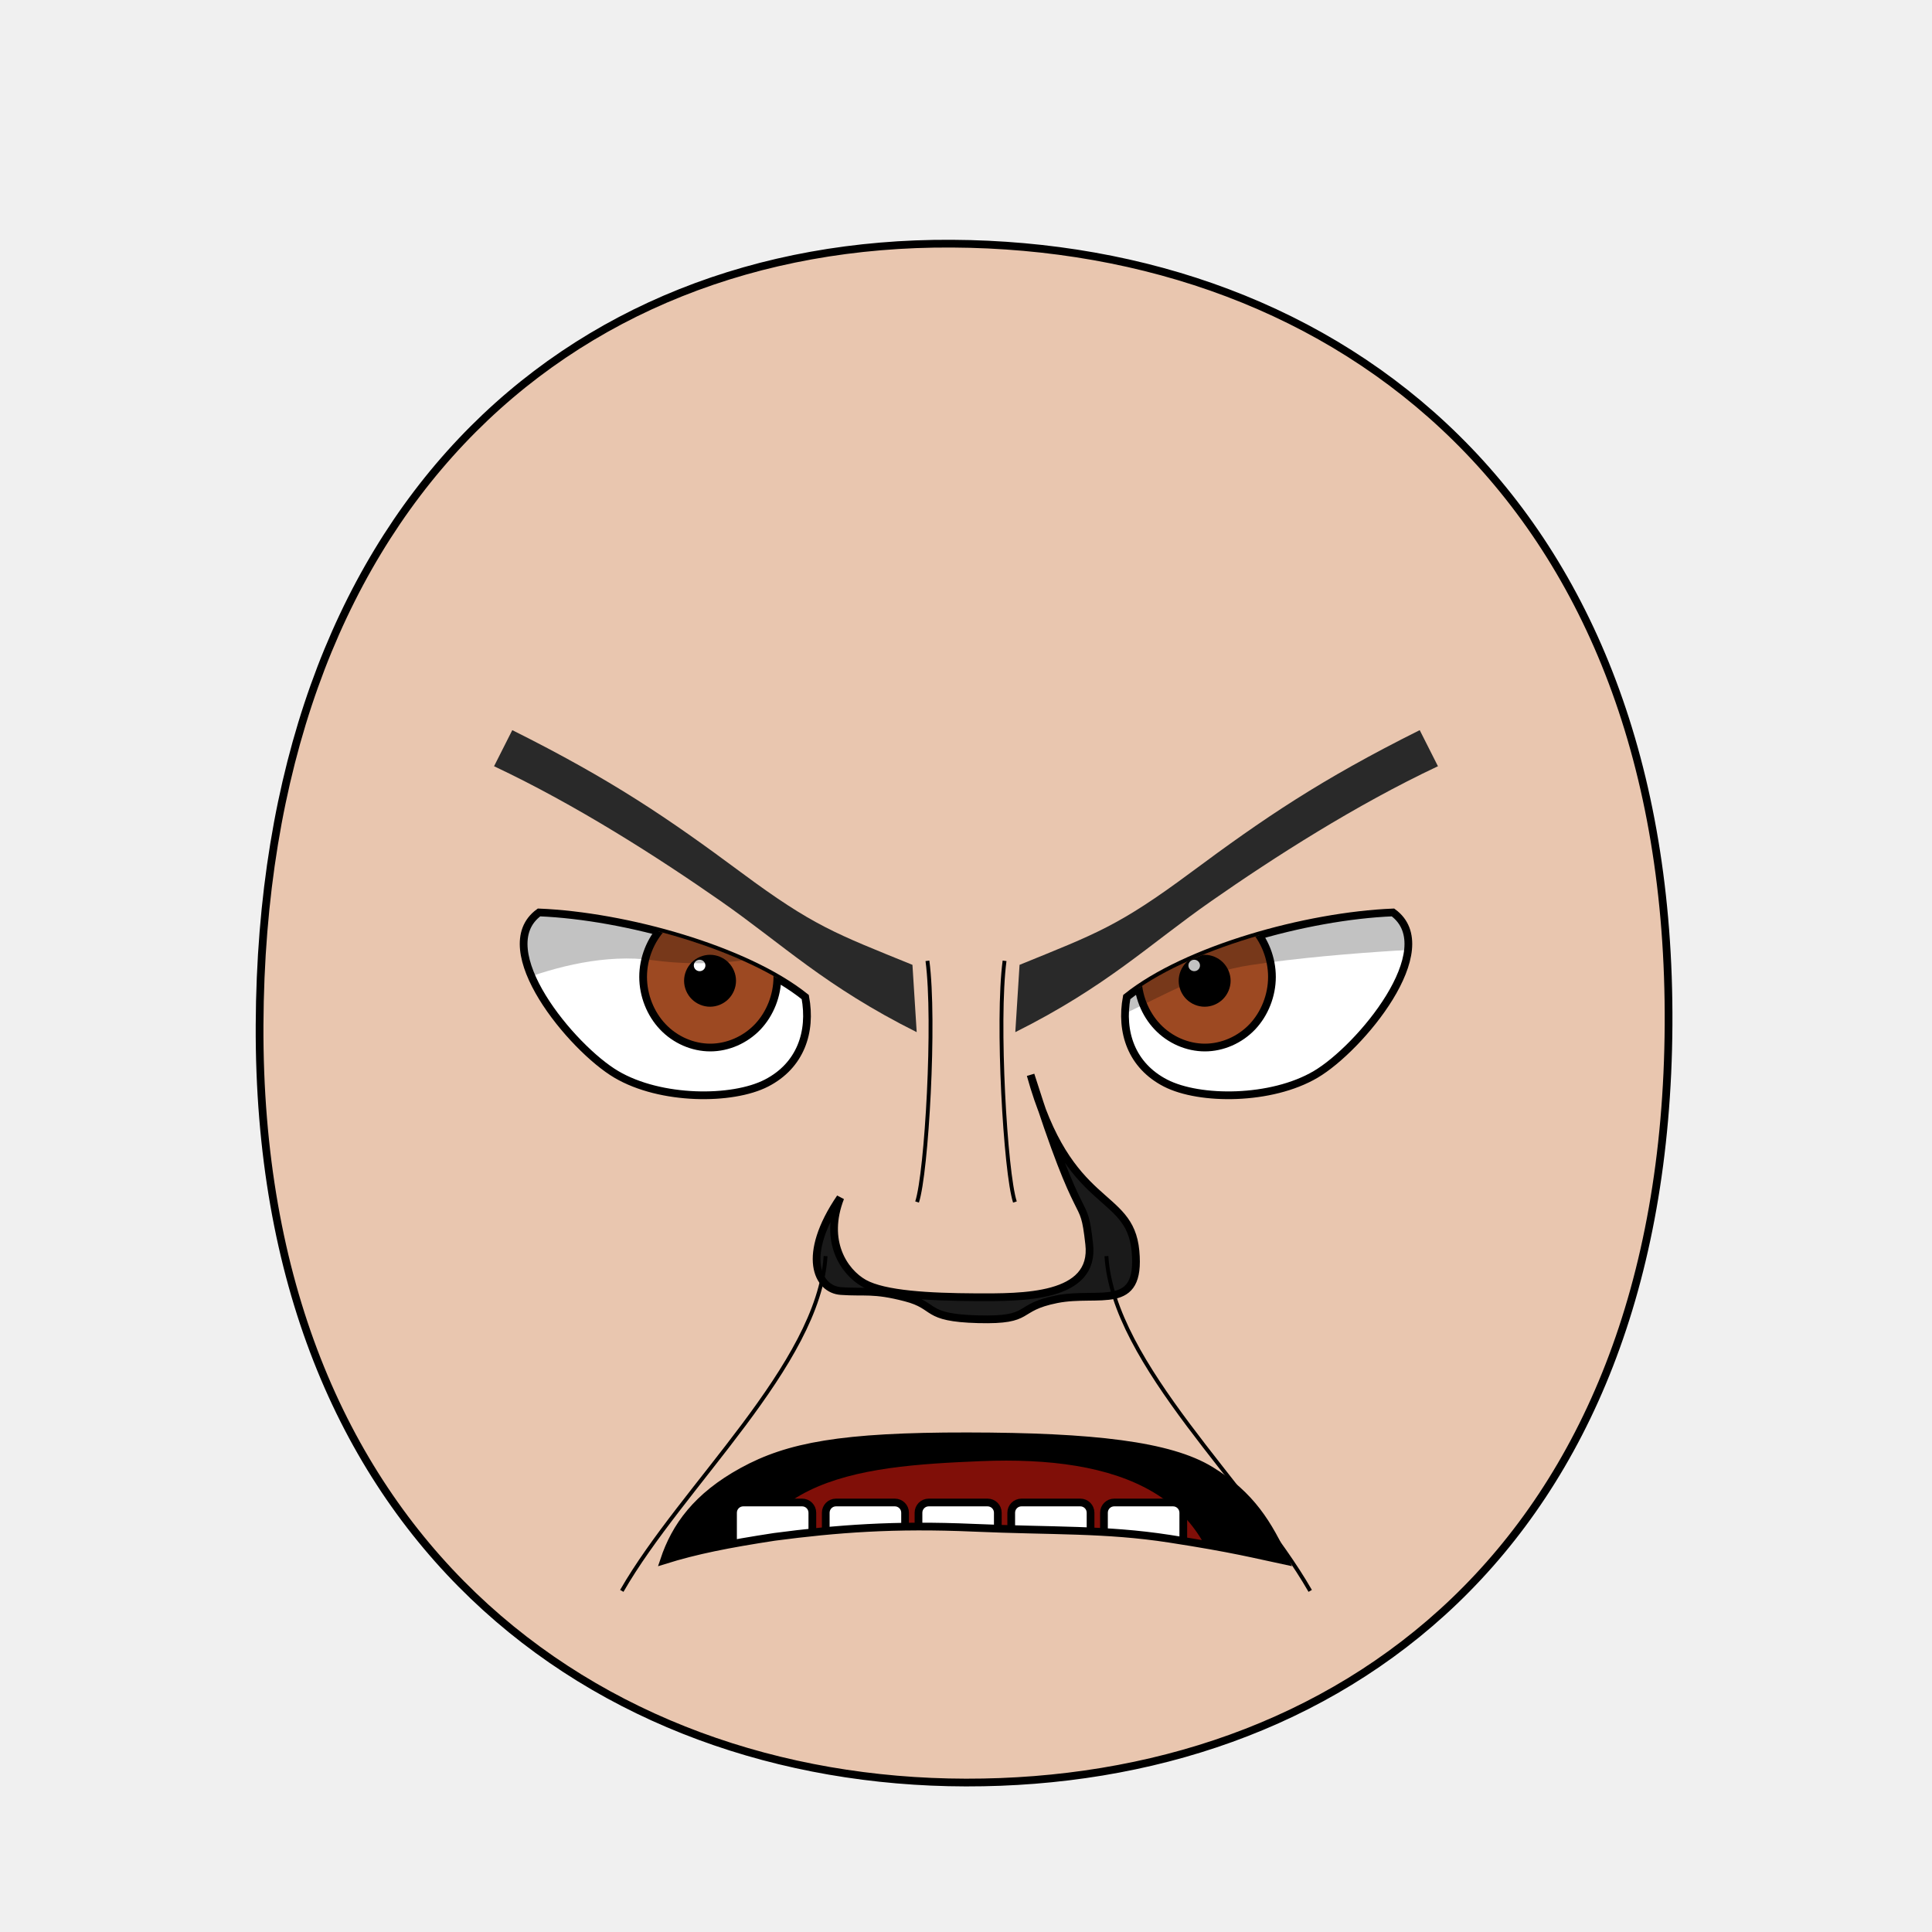
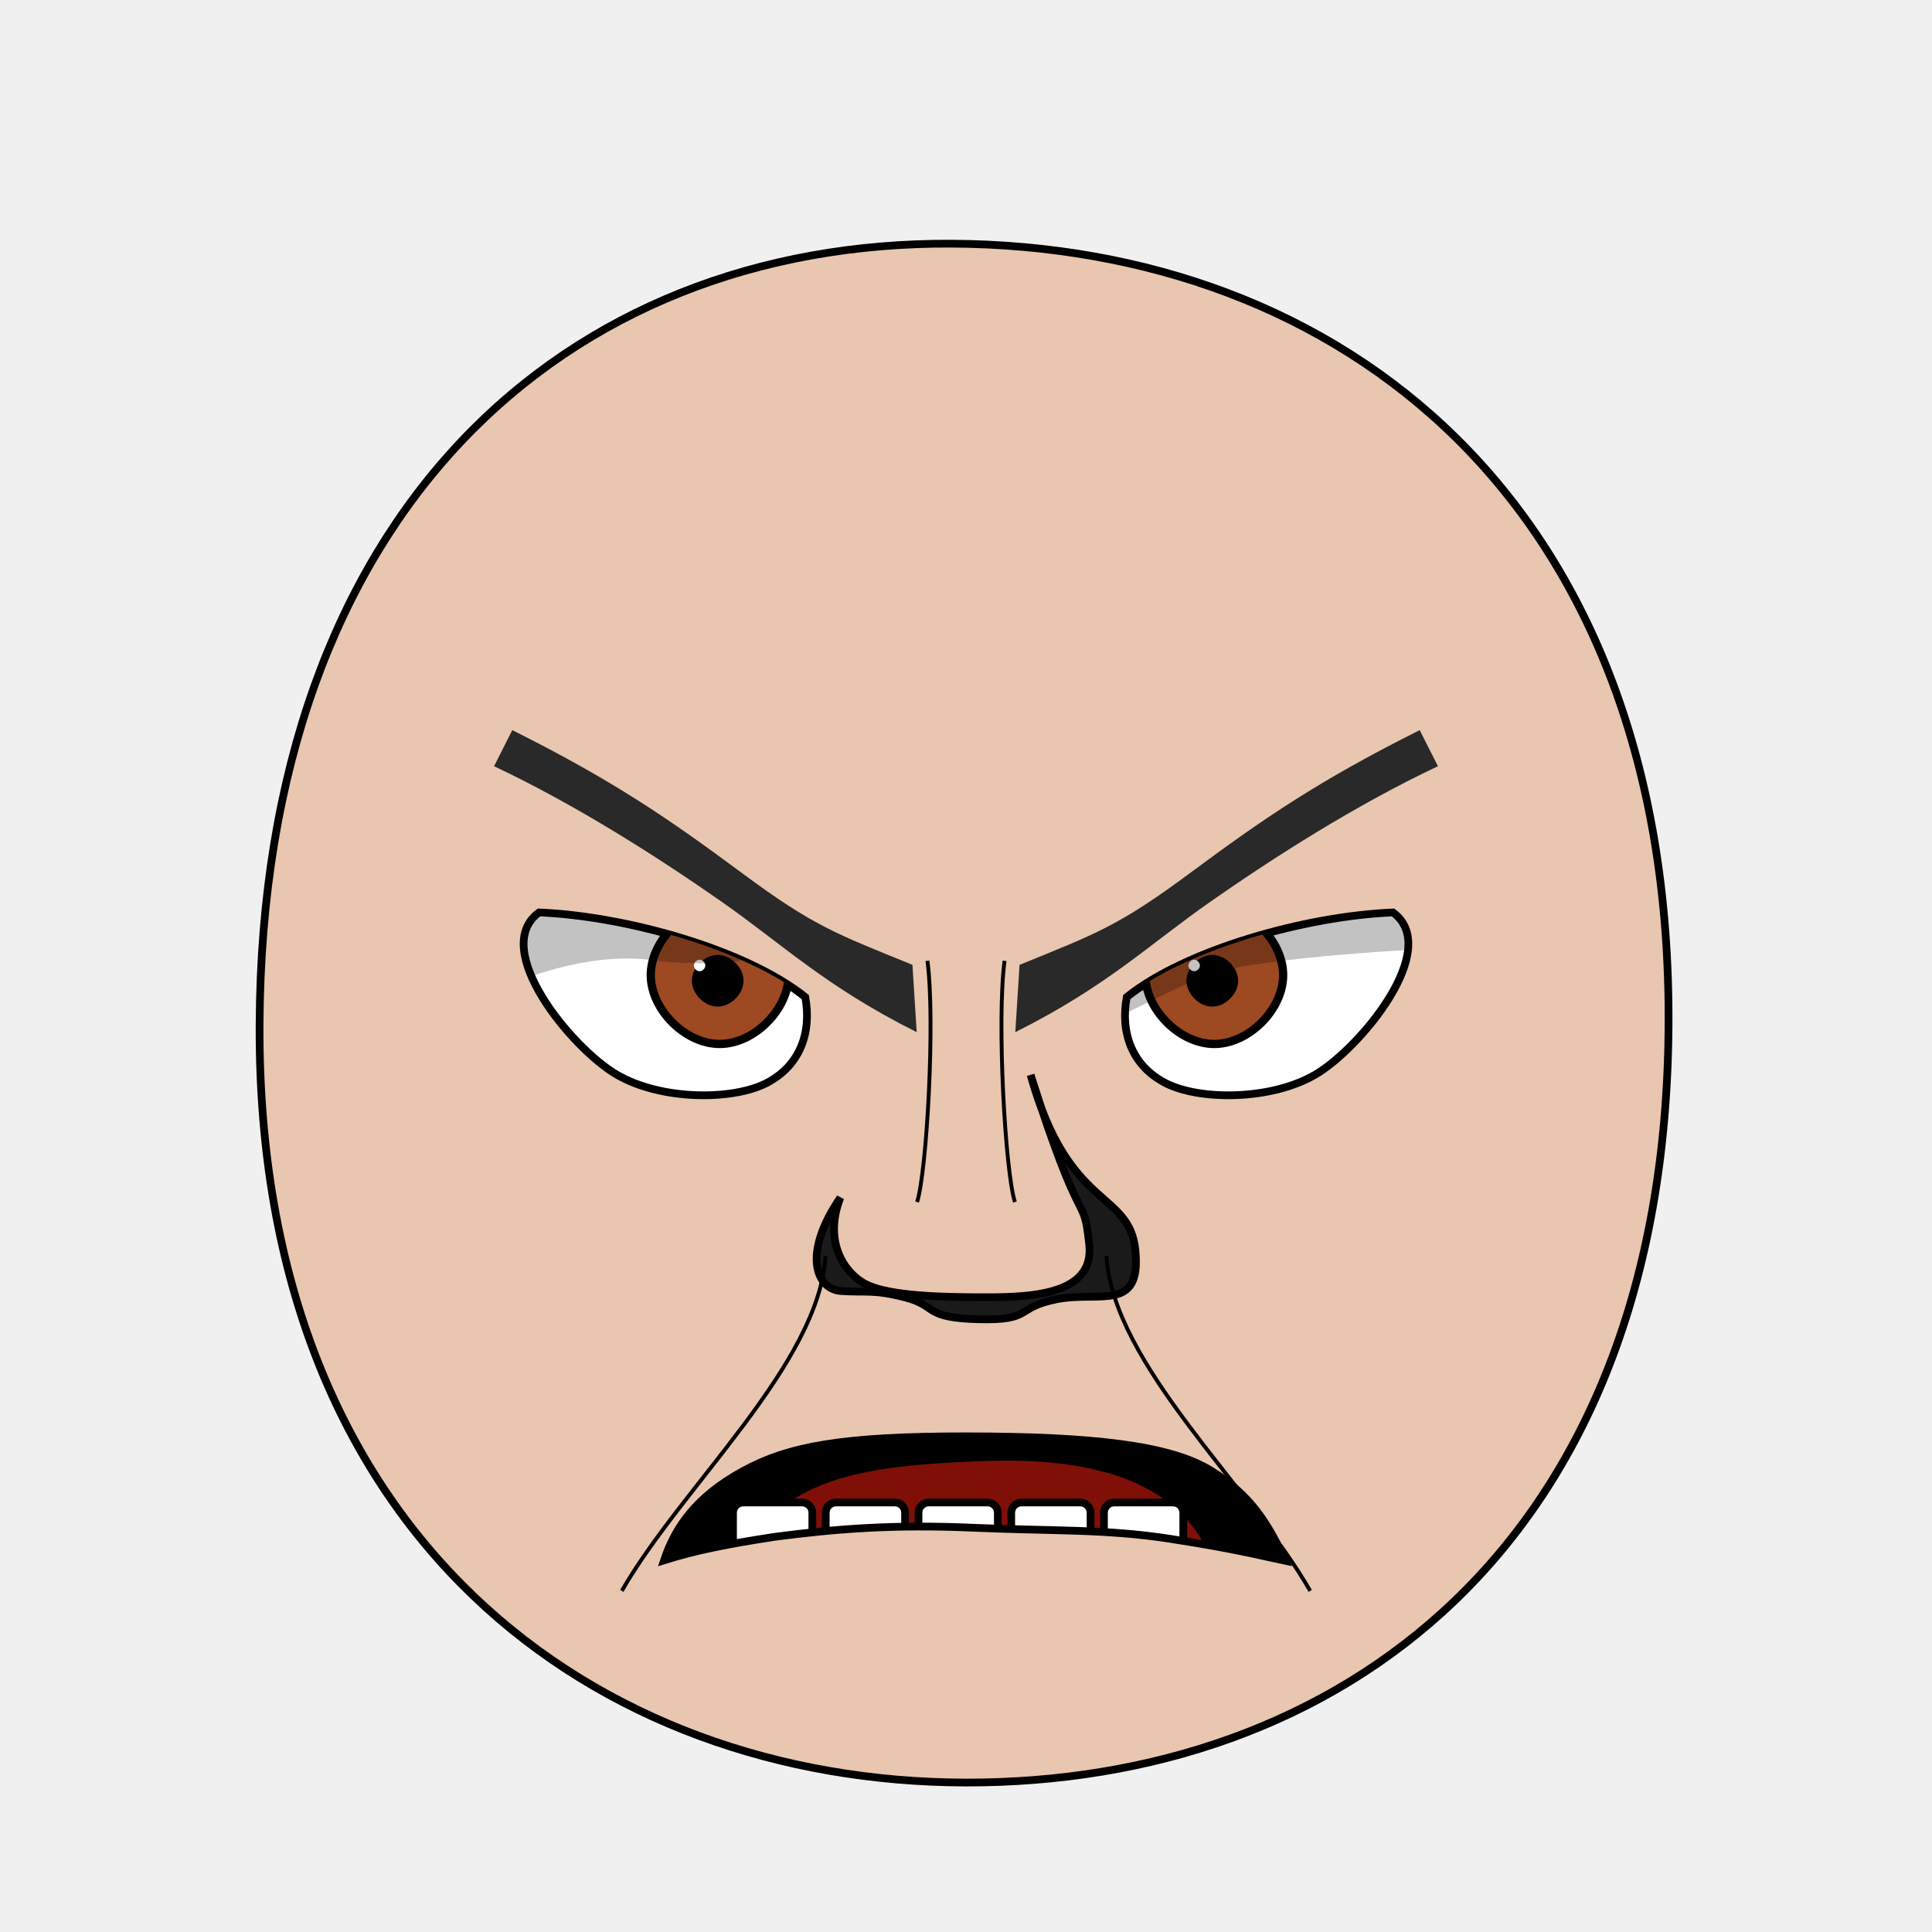
<svg xmlns="http://www.w3.org/2000/svg" xmlns:xlink="http://www.w3.org/1999/xlink" version="1.1" width="100%" height="100%" id="emoticon-front-view" viewBox="0 0 250 250">
  <defs id="defs">
    <clipPath id="clipPath-left-eye">
      <use transform="matrix(1,0,0,1,0,0)" id="use-left-eye-outline-1" y="0" height="1" xlink:href="#left-eye-outline" width="1" x="0">
</use>
    </clipPath>
    <clipPath id="clipPath-right-eye">
-       <use transform="matrix(-1,0,0,1,250,0)" x="0" width="250" xlink:href="#left-eye-outline" height="250" y="0" id="use-left-eye-outline-2">
+       <use transform="matrix(-1,0,0,1,250,0)" morph="fixed" x="0" width="250" xlink:href="#left-eye-outline" height="250" y="0" id="use-left-eye-outline-2">
</use>
    </clipPath>
    <clipPath clipPathUnits="userSpaceOnUse" id="clipPath-mouth">
      <use transform="matrix(1,0,0,1,0,0)" width="250" id="use-mouth-outline" xlink:href="#mouth-outline" x="0" y="0" height="250">
</use>
    </clipPath>
  </defs>
  <g id="head">
    <path style="fill:#e9c6af;stroke:#000000;stroke-width:1;stroke-opacity:1" d="M 124.98,230.66 C 172.77,230.75 215.51,200.57 215.91,132.64 216.3,64.72 173.26,31.81 123.18,31.53 73.1,31.24 33.88,66.28 33.59,132.64 33.3,199.01 77.19,230.57 124.98,230.66 Z" id="head-outline">
</path>
  </g>
  <g id="left-eye">
    <path style="fill:#ffffff;stroke:#000000;stroke-width:1;stroke-miterlimit:4;stroke-opacity:1;stroke-dasharray:none" d="M 104.2,129.02 C 105.04,133.54 103.59,137.88 99.18,140.15 94.77,142.42 85.5,142.41 79.76,139.03 74.02,135.66 63.32,122.78 69.75,118.07 80.94,118.53 96.51,122.86 104.2,129.02 Z" id="left-eye-outline">
</path>
    <g id="left-eyeball" clip-path="url(#clipPath-left-eye)">
      <g id="left-lens">
-         <path style="fill:#9d4922;fill-opacity:1;stroke:#000000;stroke-width:1;stroke-miterlimit:4;stroke-opacity:1;stroke-dasharray:none" d="m 100.59,126.41 c 0,2.39 -0.94,4.77 -2.54,6.46 -1.61,1.69 -3.87,2.68 -6.14,2.68 -2.27,0 -4.53,-0.98 -6.14,-2.68 -1.61,-1.69 -2.55,-4.07 -2.55,-6.46 0,-2.39 0.94,-4.77 2.55,-6.47 1.61,-1.69 3.87,-2.68 6.14,-2.68 2.28,0 4.53,0.99 6.14,2.68 1.61,1.69 2.54,4.07 2.54,6.47 z" id="iris">
+         <path d="M 1,0.5 C 1,0.75 0.75,1 0.5,1 0.25,1 0,0.75 0,0.5 0,0.25 0.25,0 0.5,0 0.75,0 1,0.25 1,0.5 z" transform="matrix(17.83,0,0,17.83,84.21,117.26)" style="fill:#9d4922;fill-opacity:1;stroke:#000000;stroke-width:0.06;stroke-miterlimit:4;stroke-opacity:1;stroke-dasharray:none" morph="relative" id="iris">
</path>
-         <path style="fill:#000000;fill-opacity:1;stroke:#000000;stroke-width:1;stroke-miterlimit:4;stroke-opacity:1;stroke-dasharray:none" d="m 94.74,126.91 c 0,0.75 -0.31,1.49 -0.84,2.02 -0.53,0.53 -1.27,0.84 -2.02,0.84 -0.75,0 -1.49,-0.31 -2.02,-0.84 -0.53,-0.53 -0.84,-1.27 -0.84,-2.02 0,-0.75 0.31,-1.49 0.84,-2.02 0.53,-0.53 1.27,-0.84 2.02,-0.84 0.75,0 1.49,0.31 2.02,0.84 0.53,0.53 0.84,1.27 0.84,2.02 z" id="pupil">
+         <path d="M 1,0.5 C 1,0.75 0.75,1 0.5,1 0.25,1 0,0.75 0,0.5 0,0.25 0.25,0 0.5,0 0.75,0 1,0.25 1,0.5 z" transform="matrix(5.72,0,0,5.72,90.01,124.05)" style="fill:#000000;fill-opacity:1;stroke:#000000;stroke-width:0.17;stroke-miterlimit:4;stroke-opacity:1;stroke-dasharray:none" morph="relative" id="pupil">
</path>
-         <path style="fill:#ffffff;fill-opacity:1;stroke:none" d="m 91.28,124.93 c 0,0.41 -0.33,0.74 -0.75,0.74 -0.41,0 -0.75,-0.33 -0.75,-0.74 0,-0.41 0.34,-0.74 0.75,-0.74 0.41,0 0.75,0.33 0.75,0.74 z" id="glare">
+         <path d="M 1,0.5 C 1,0.75 0.75,1 0.5,1 0.25,1 0,0.75 0,0.5 0,0.25 0.25,0 0.5,0 0.75,0 1,0.25 1,0.5 z" transform="matrix(1.49,0,0,1.49,89.78,124.19)" style="fill:#ffffff;fill-opacity:1;stroke:none" morph="transform-only" id="glare">
</path>
      </g>
-       <path style="opacity:0.24;fill:#000000;stroke:#000000;stroke-width:0px;stroke-linecap:butt;stroke-linejoin:miter;stroke-opacity:1" d="m 58.84,130.85 -0.85,-23.12 50.64,0.75 0.31,12.34 c 0,0 -10.91,5.28 -24.46,3.43 -12.2,-1.66 -25.63,6.6 -25.63,6.6 z" id="left-lid-shadow">
+       <path style="opacity:0.24;fill:#000000;stroke:#000000;stroke-width:0px;stroke-linecap:butt;stroke-linejoin:miter;stroke-opacity:1" d="M 58.84,130.85 57.99,107.73 108.63,108.48 108.94,120.82 C 108.94,120.82 98.03,126.1 84.48,124.25 72.28,122.59 58.85,130.85 58.85,130.85 Z" id="left-lid-shadow">
</path>
    </g>
  </g>
  <g id="right-eye">
-     <use transform="matrix(-1,0,0,1,250,0)" x="0" width="250" xlink:href="#left-eye-outline" height="250" y="0" id="right-eye-outline">
+     <use transform="matrix(-1,0,0,1,250,0)" morph="fixed" x="0" width="250" xlink:href="#left-eye-outline" height="250" y="0" id="right-eye-outline">
</use>
    <g id="right-eyeball" clip-path="url(#clipPath-right-eye)">
-       <use transform="matrix(1,0,0,1,64,0)" x="0" width="1" xlink:href="#left-lens" height="1" y="0" id="right-lens">
+       <use transform="matrix(1,0,0,1,64,0)" morph="fixed" x="0" width="1" xlink:href="#left-lens" height="1" y="0" id="right-lens">
</use>
-       <path style="opacity:0.24;fill:#000000;stroke:#000000;stroke-width:0px;stroke-linecap:butt;stroke-linejoin:miter;stroke-miterlimit:4;stroke-opacity:1;stroke-dasharray:none" d="m 131.16,133.31 -6.15,-10.54 55.29,-17.79 9.97,17.57 c 0,0 -16.2,0.46 -28.51,2.34 -12.31,1.87 -19.4,11.42 -30.59,8.43 z" id="right-lid-shadow">
+       <path style="opacity:0.24;fill:#000000;stroke:#000000;stroke-width:0px;stroke-linecap:butt;stroke-linejoin:miter;stroke-miterlimit:4;stroke-opacity:1;stroke-dasharray:none" d="M 131.16,133.31 125.01,122.77 180.3,104.98 190.27,122.55 C 190.27,122.55 174.07,123.01 161.76,124.89 149.45,126.76 142.36,136.31 131.17,133.32 Z" id="right-lid-shadow">
</path>
    </g>
  </g>
  <path style="fill:#292929;fill-opacity:1;fill-rule:nonzero;stroke-width:1;stroke-miterlimit:122.92;stroke-opacity:-96.37;stroke-dasharray:none" d="M 118.62,133.56 C 106.75,127.62 101.33,122.23 93.26,116.6 85.19,110.97 74.57,104.16 63.93,99.15 L 66.29,94.48 C 79.17,100.91 86.48,105.9 95.87,112.87 105.26,119.84 108.1,120.79 118.07,124.85 Z" id="left-eye-brow">
</path>
  <g id="nose">
    <path style="fill:#1a1a1a;stroke:#000000;stroke-width:1;stroke-miterlimit:4;stroke-dasharray:none" d="M 108.74,154.98 C 106.56,160.57 109.17,164.56 111.8,166.05 114.42,167.52 120.25,167.83 126.23,167.86 132.22,167.88 141.77,168.02 140.94,160.96 140.14,153.88 140.14,160.45 133.36,139.09 138.26,156.82 146.19,153.93 146.93,161.88 147.67,169.83 142.28,167.03 136.74,168.12 131.22,169.22 133.77,170.9 126.58,170.71 119.41,170.52 121.36,168.98 117.17,167.9 112.99,166.81 111.9,167.28 108.83,167.06 105.75,166.86 103.65,162.45 108.74,154.98 Z" id="nose-outline">
</path>
  </g>
  <use transform="matrix(-1,0,0,1,250,0)" id="right-eye-brow" y="0" height="250" xlink:href="#left-eye-brow" width="250" x="0">
</use>
  <g id="mouth">
    <g clip-path="url(#clipPath-mouth)" id="mouth-interior">
      <rect style="fill:#000000;fill-opacity:1;stroke:none" y="159.934" height="66.556" id="mouth-background" width="119.944" x="68.16">
</rect>
-       <path style="fill:#800f08;fill-opacity:1;stroke:none" d="m 94.84,211.42 c -0.33,-20.3 15.89,-21.68 32.12,-22.35 17.55,-0.71 31.46,4.04 31.46,22.35 -21.19,0 -42.38,0 -63.58,0 z" id="tongue">
+       <path style="fill:#800f08;fill-opacity:1;stroke:none" d="M 94.84,211.42 C 94.51,191.12 110.73,189.74 126.96,189.07 144.51,188.36 158.42,193.11 158.42,211.42 137.23,211.42 116.04,211.42 94.84,211.42 Z" id="tongue">
</path>
      <g transform="matrix(1,0,0,1,0.5,-0.68)" id="upper-teeth" morph="fix-children">
        <rect style="fill:#ffffff;fill-opacity:1;stroke:#000000;stroke-width:1.004;stroke-opacity:1" id="tooth-02" height="15.123" y="158.195" rx="1.336" transform="matrix(0.991225,0.1321854,0,1,0,0)" ry="1.325" x="95.524" width="10.356">
</rect>
        <rect style="fill:#ffffff;fill-opacity:1;stroke:#000000;stroke-width:1;stroke-opacity:1" ry="1.325" x="106.375" width="10.267" id="tooth-03" transform="matrix(0.999781,0.02092668,0,1,0,0)" height="15.123" y="169.934" rx="1.325">
</rect>
        <rect style="fill:#ffffff;fill-opacity:1;stroke:#000000;stroke-opacity:1" id="tooth-04" height="15.123" y="172.327" rx="1.325" ry="1.325" x="118.352" width="10.265">
</rect>
        <rect style="fill:#ffffff;fill-opacity:1;stroke:#000000;stroke-width:1;stroke-opacity:1" ry="1.325" x="130.381" width="10.267" id="tooth-05" transform="matrix(0.999781,-0.02092669,0,1,0,0)" height="15.123" y="174.986" rx="1.325">
</rect>
        <rect style="fill:#ffffff;fill-opacity:1;stroke:#000000;stroke-width:1.006;stroke-opacity:1" id="tooth-06" height="15.123" y="194.646" rx="1.341" transform="matrix(0.9876076,-0.1569434,0,1,0,0)" ry="1.325" x="144.054" width="10.394">
</rect>
      </g>
-       <g transform="matrix(1,0,0,1,0.5,22.33)" id="lower-teeth">
-         <rect style="fill:#ffffff;fill-opacity:1;stroke:#000000;stroke-opacity:1" rx="1.325" y="172.091" height="15.123" id="tooth-09" width="10.265" x="94.352" ry="1.325">
+       <g transform="matrix(1,0,0,1,0.5,22.33)" morph="fix-children" id="lower-teeth">
+         <rect rx="1.325" y="172.091" height="15.123" id="tooth-09" width="10.265" x="94.352" ry="1.325" style="fill:#ffffff;fill-opacity:1;stroke:#000000;stroke-opacity:1">
</rect>
-         <rect style="fill:#ffffff;fill-opacity:1;stroke:#000000;stroke-opacity:1" width="10.265" x="106.352" ry="1.325" rx="1.325" y="172.091" height="15.123" id="tooth-10">
+         <rect width="10.265" x="106.352" ry="1.325" rx="1.325" y="172.091" height="15.123" id="tooth-10" style="fill:#ffffff;fill-opacity:1;stroke:#000000;stroke-opacity:1">
</rect>
-         <rect style="fill:#ffffff;fill-opacity:1;stroke:#000000;stroke-opacity:1" rx="1.325" y="172.091" height="15.123" id="tooth-11" width="10.265" x="118.352" ry="1.325">
+         <rect rx="1.325" y="172.091" height="15.123" id="tooth-11" width="10.265" x="118.352" ry="1.325" style="fill:#ffffff;fill-opacity:1;stroke:#000000;stroke-opacity:1">
</rect>
-         <rect style="fill:#ffffff;fill-opacity:1;stroke:#000000;stroke-opacity:1" width="10.265" x="130.352" ry="1.325" rx="1.325" y="172.091" height="15.123" id="tooth-12">
+         <rect width="10.265" x="130.352" ry="1.325" rx="1.325" y="172.091" height="15.123" id="tooth-12" style="fill:#ffffff;fill-opacity:1;stroke:#000000;stroke-opacity:1">
</rect>
-         <rect style="fill:#ffffff;fill-opacity:1;stroke:#000000;stroke-opacity:1" rx="1.325" y="172.091" height="15.123" id="tooth-13" width="10.265" x="142.352" ry="1.325">
+         <rect rx="1.325" y="172.091" height="15.123" id="tooth-13" width="10.265" x="142.352" ry="1.325" style="fill:#ffffff;fill-opacity:1;stroke:#000000;stroke-opacity:1">
</rect>
      </g>
    </g>
    <path style="fill:none;stroke:#000000;stroke-width:1px;stroke-miterlimit:4;stroke-opacity:1" d="M 166.32,201.97 C 162.45,201.15 159.61,200.39 151.32,199.11 143.02,197.83 136.25,198.14 125.97,197.69 115.69,197.24 108.29,197.81 100.21,198.87 94.23,199.79 90.12,200.59 85.93,201.9 87.39,197.52 90.17,193.63 96.08,190.39 101.99,187.15 108.89,185.84 125.19,185.86 141.49,185.88 151.35,187.03 156.63,190.25 161.91,193.47 164.15,197.26 166.32,201.97 Z" id="mouth-outline">
</path>
  </g>
  <g id="wrinkles">
-     <path style="fill:none;stroke:#000000;stroke-width:0.5;stroke-linecap:butt;stroke-linejoin:miter;stroke-miterlimit:4;stroke-opacity:1;stroke-dasharray:none" d="m 120.01,124.33 c 1.03,7.77 -0.1,27.4 -1.34,31.21" id="wrinkle-left-brow">
+     <path style="fill:none;stroke:#000000;stroke-width:0.5;stroke-linecap:butt;stroke-linejoin:miter;stroke-miterlimit:4;stroke-opacity:1;stroke-dasharray:none" d="M 120.01,124.33 C 121.04,132.1 119.91,151.73 118.67,155.54" id="wrinkle-left-brow">
</path>
-     <path style="fill:none;stroke:#000000;stroke-width:0.5;stroke-linecap:butt;stroke-linejoin:miter;stroke-miterlimit:4;stroke-opacity:1;stroke-dasharray:none" d="m 80.46,205.86 c 7.79,-13.58 25.48,-29.23 26.37,-43.32" id="wrinkle-left-cheek">
+     <path style="fill:none;stroke:#000000;stroke-width:0.5;stroke-linecap:butt;stroke-linejoin:miter;stroke-miterlimit:4;stroke-opacity:1;stroke-dasharray:none" d="M 80.46,205.86 C 88.25,192.28 105.94,176.63 106.83,162.54" id="wrinkle-left-cheek">
</path>
-     <use transform="matrix(-1,0,0,1,250,0)" width="250" id="wrinkle-right-brow" xlink:href="#wrinkle-left-brow" x="0" y="0" height="250">
+     <use transform="matrix(-1,0,0,1,250,0)" width="250" id="wrinkle-right-brow" xlink:href="#wrinkle-left-brow" x="0" y="0" height="250" morph="fixed">
</use>
-     <use transform="matrix(-1,0,0,1,250,0)" width="250" id="wrinkle-right-cheek" xlink:href="#wrinkle-left-cheek" x="0" y="0" height="250">
+     <use transform="matrix(-1,0,0,1,250,0)" width="250" id="wrinkle-right-cheek" xlink:href="#wrinkle-left-cheek" x="0" y="0" height="250" morph="fixed">
</use>
  </g>
</svg>
